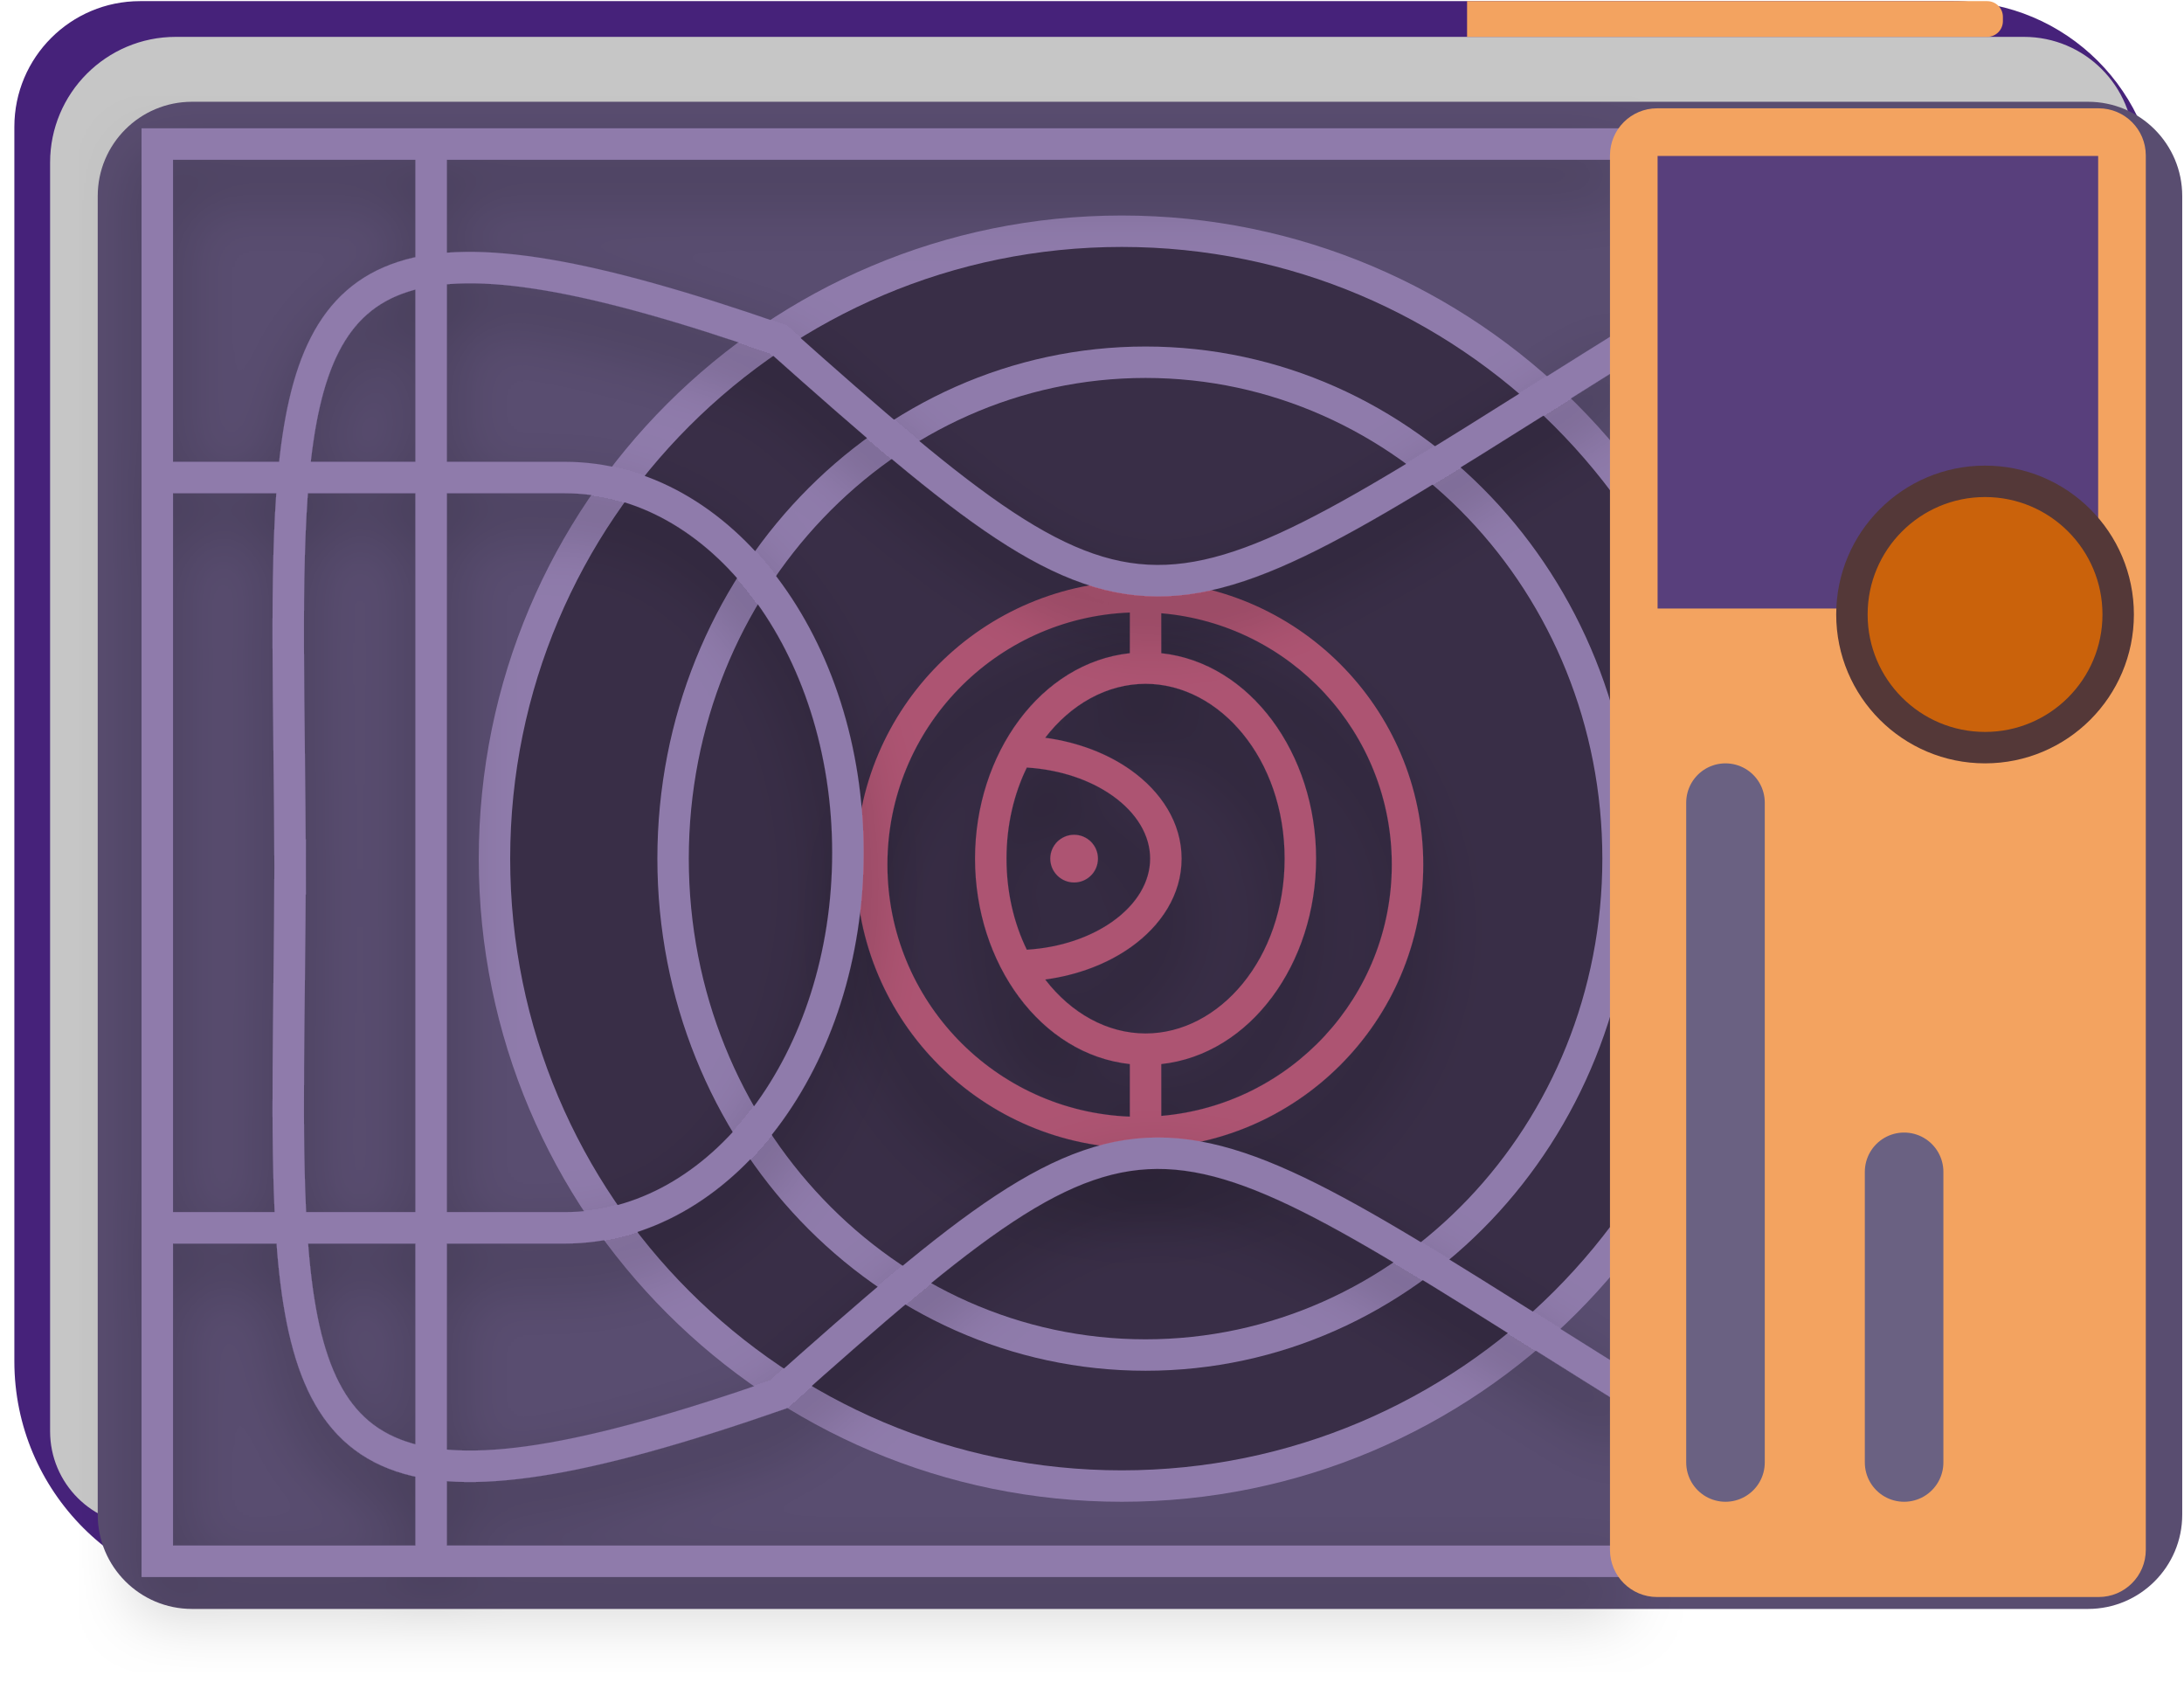
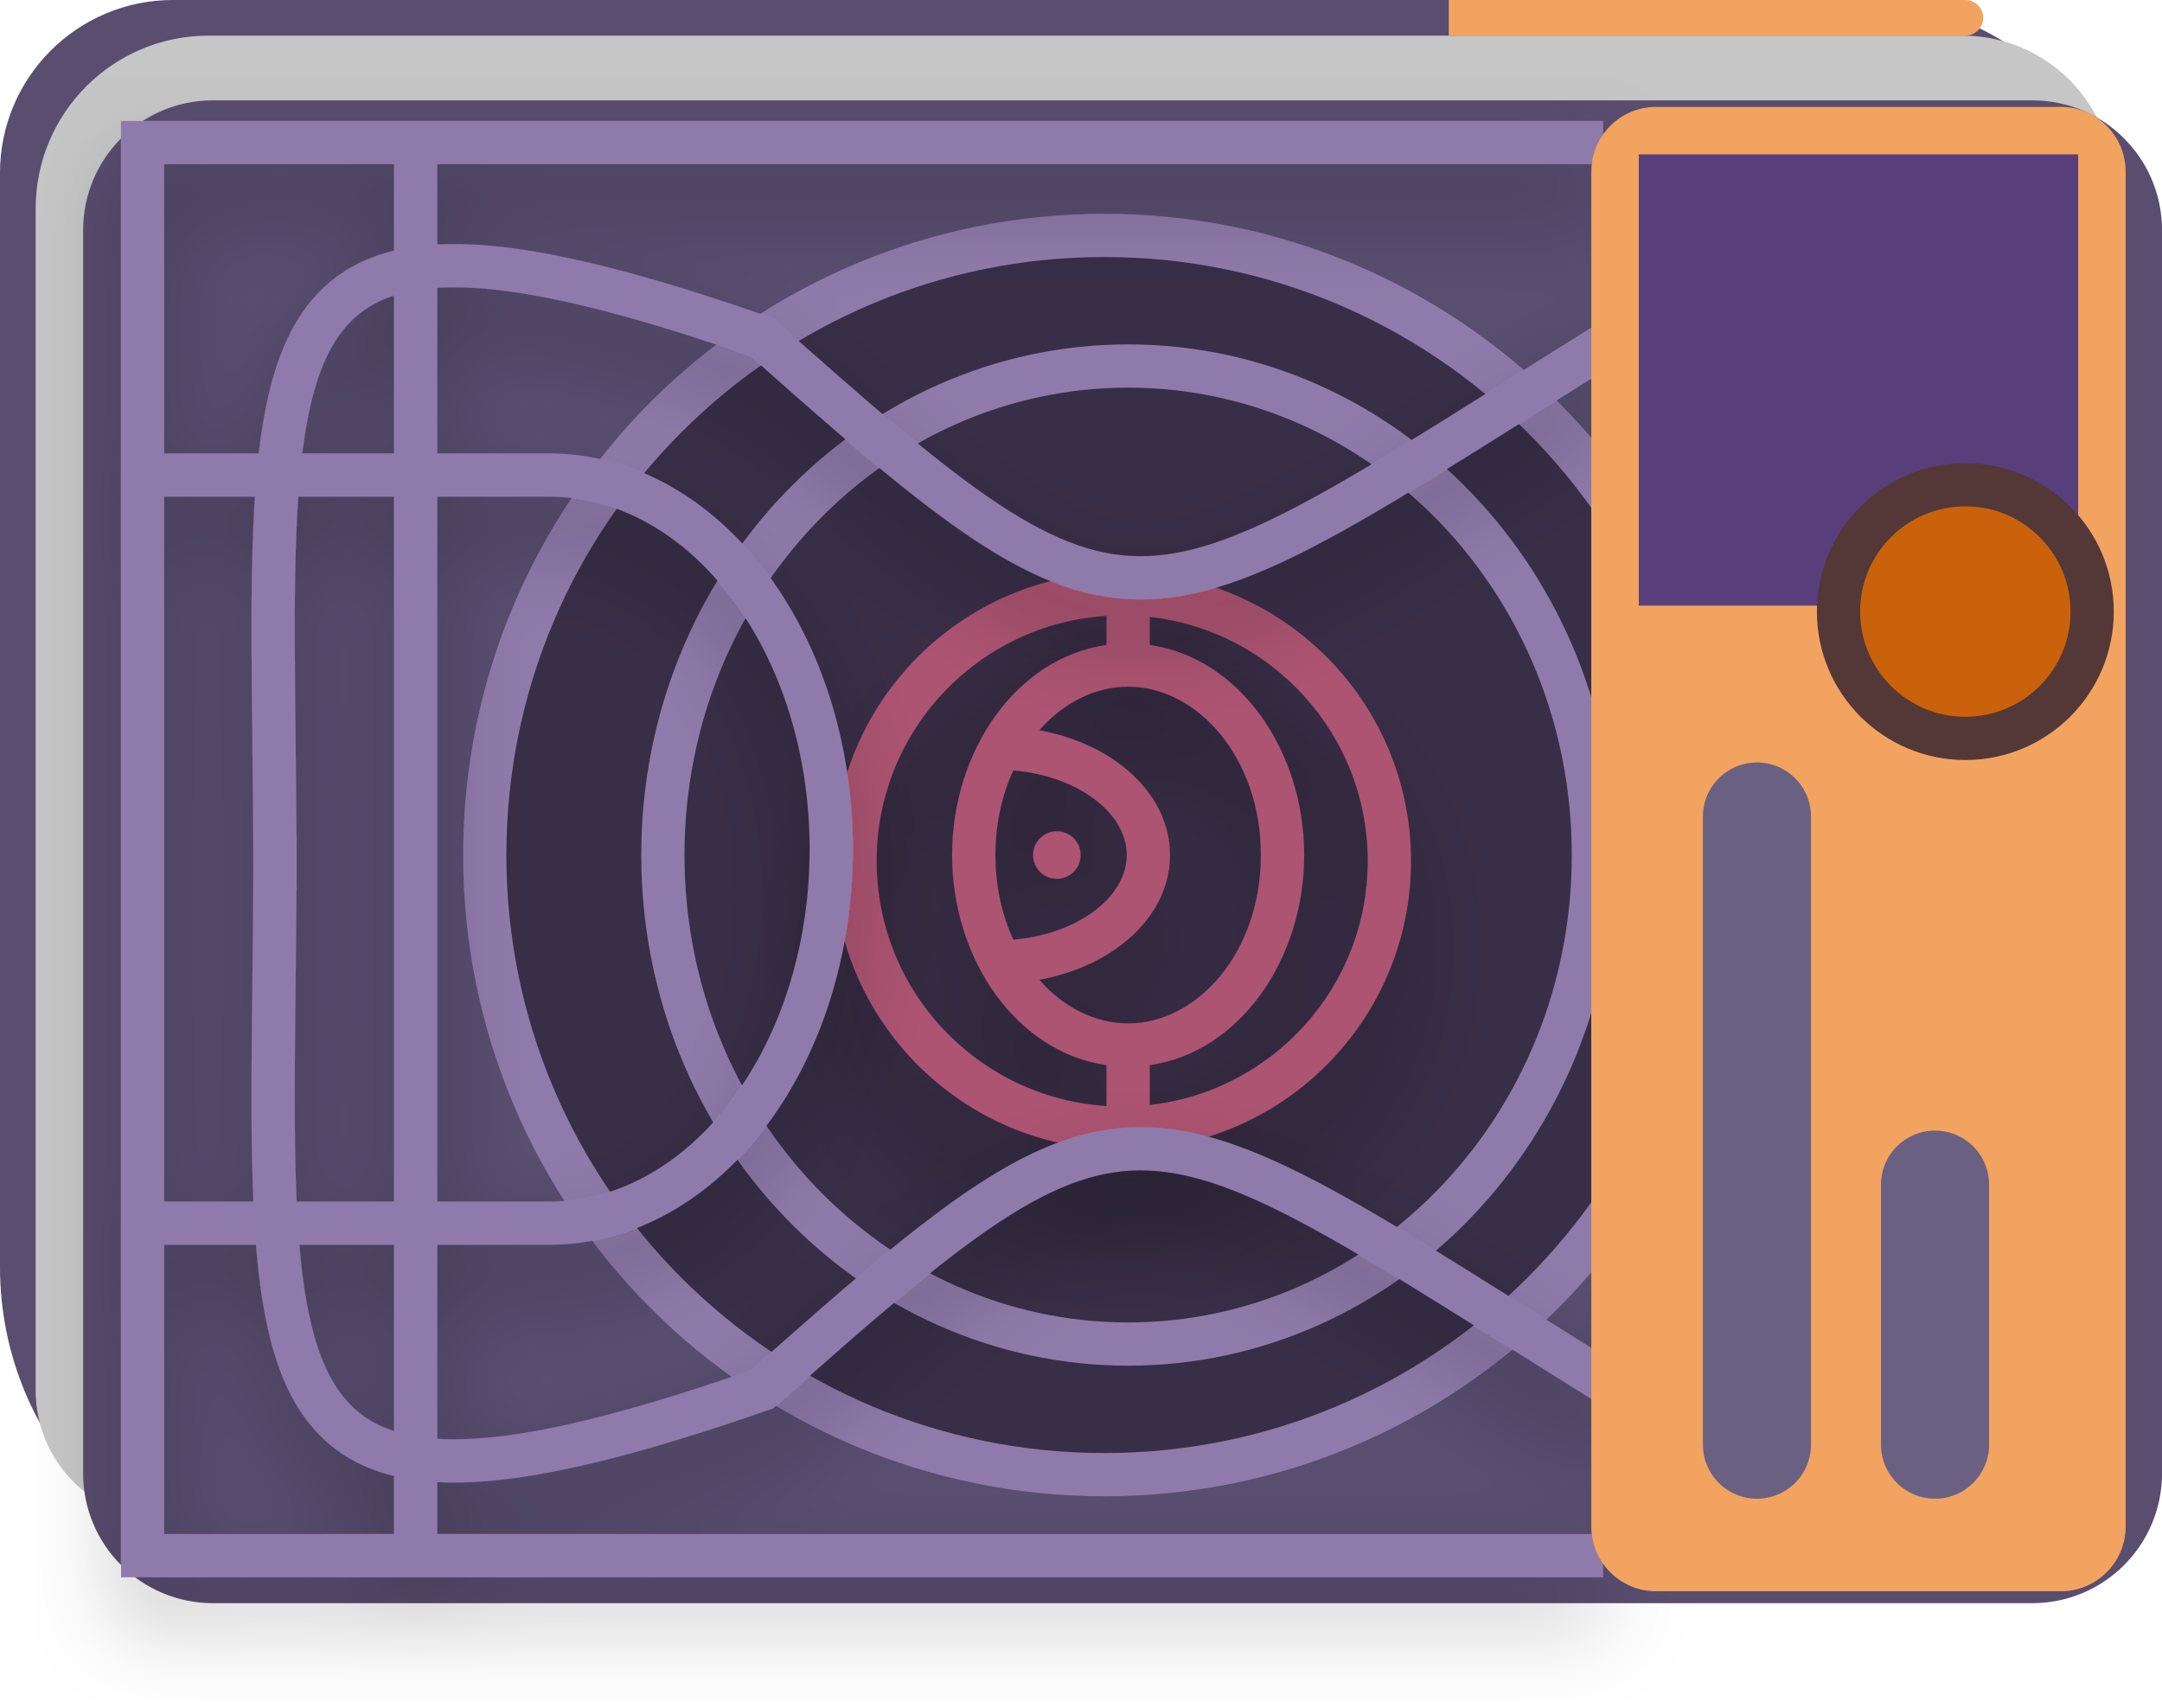
- <svg xmlns="http://www.w3.org/2000/svg" width="139" height="107" viewBox="0 0 139 107" fill="none">
+ <svg xmlns="http://www.w3.org/2000/svg" width="100" height="79" viewBox="0 0 100 79" fill="none">
  <g id="ao-chan">
-     <path id="Rectangle 74" d="M15.914 101.623C7.63 101.623 0.914 94.908 0.914 86.623L0.914 8.072C0.914 3.654 4.496 0.072 8.914 0.072L124.326 0.072C131.506 0.072 137.326 5.893 137.326 13.072L137.326 93.623C137.326 98.042 133.744 101.623 129.326 101.623L15.914 101.623Z" fill="#46227A" />
-     <path id="Rectangle 73" d="M9.188 97.076C5.875 97.076 3.188 94.39 3.188 91.076L3.188 10.346C3.188 5.927 6.77 2.346 11.188 2.346L128.811 2.346C132.677 2.346 135.811 5.48 135.811 9.346L135.811 97.076L9.188 97.076Z" fill="#C6C6C6" />
-     <rect id="Rectangle 72" x="6.22" y="102.381" width="95.905" height="132.668" rx="6" transform="rotate(-90 6.21973 102.381)" fill="#594D70" />
-     <path id="Rectangle 76" d="M93.371 2.346L93.371 0.072L126.474 0.072C127.026 0.072 127.474 0.52 127.474 1.072L127.474 1.346C127.474 1.898 127.026 2.346 126.474 2.346L93.371 2.346Z" fill="#F3A360" />
-     <circle id="Ellipse 13" cx="71.394" cy="54.637" r="39.924" transform="rotate(-90 71.3943 54.6371)" fill="#392E47" stroke="#8F7BAB" stroke-width="2" />
-     <path id="Ellipse 14" d="M72.909 23.05C89.473 23.05 102.981 37.146 102.981 54.637C102.981 72.128 89.473 86.224 72.909 86.224C56.346 86.224 42.838 72.128 42.838 54.637C42.838 37.146 56.346 23.05 72.909 23.05Z" stroke="#8F7BAB" stroke-width="2" />
+     <path id="Rectangle 74" d="M15 73.602C6.716 73.602 -2.93554e-07 66.886 -6.55671e-07 58.602L-2.86755e-06 8C-3.06068e-06 3.582 3.582 5.32492e-05 8 5.30561e-05L85.868 4.96523e-05C93.048 4.93385e-05 98.868 5.82 98.868 13L98.868 65.602C98.868 70.02 95.286 73.602 90.868 73.602L15 73.602Z" fill="#594D70" />
+     <path id="Rectangle 73" d="M7.649 70.306C4.336 70.306 1.649 67.62 1.649 64.306L1.649 9.648C1.649 5.23 5.231 1.648 9.649 1.648L90.771 1.648C94.637 1.648 97.771 4.782 97.771 8.648L97.771 70.306L7.649 70.306Z" fill="#C6C6C6" />
+     <rect id="Rectangle 72" x="3.846" y="74.151" width="69.509" height="96.155" rx="6" transform="rotate(-90 3.8457 74.1511)" fill="#594D70" />
+     <path id="Rectangle 76" d="M67.011 1.648L67.011 8.61883e-05L90.904 8.51439e-05C91.359 8.5124e-05 91.728 0.369 91.728 0.824V0.824C91.728 1.279 91.359 1.648 90.904 1.648L67.011 1.648Z" fill="#F3A360" />
+     <circle id="Ellipse 13" cx="51.082" cy="39.547" r="28.66" transform="rotate(-90 51.0823 39.5473)" fill="#392E47" stroke="#8F7BAB" stroke-width="2" />
+     <path id="Ellipse 14" d="M52.18 16.929C64.021 16.929 73.7 27.01 73.7 39.547C73.7 52.084 64.021 62.166 52.18 62.166C40.339 62.166 30.66 52.084 30.66 39.547C30.66 27.01 40.339 16.929 52.18 16.929Z" stroke="#8F7BAB" stroke-width="2" />
    <g id="Group 29" filter="url(#filter0_d)">
-       <path id="Union" fill-rule="evenodd" clip-rule="evenodd" d="M71.909 67.709L71.909 71.056C63.332 70.729 56.478 63.673 56.478 55.016C56.478 46.359 63.332 39.303 71.909 38.976L71.909 41.565C66.234 42.18 62.057 47.978 62.057 54.637C62.057 61.297 66.234 67.094 71.909 67.709ZM73.909 41.565L73.909 39.023C82.128 39.722 88.582 46.615 88.582 55.016C88.582 63.416 82.128 70.31 73.909 71.009L73.909 67.709C79.584 67.094 83.761 61.297 83.761 54.637C83.761 47.978 79.584 42.18 73.909 41.565ZM54.478 55.016C54.478 64.986 62.56 73.067 72.53 73.067C82.5 73.067 90.582 64.986 90.582 55.016C90.582 45.046 82.5 36.965 72.53 36.965C62.56 36.965 54.478 45.046 54.478 55.016ZM72.909 65.763C70.459 65.763 68.159 64.467 66.519 62.328C68.597 62.048 70.479 61.324 71.96 60.276C73.888 58.91 75.202 56.931 75.202 54.637C75.202 52.343 73.888 50.364 71.96 48.998C70.479 47.95 68.597 47.227 66.519 46.946C68.159 44.807 70.459 43.512 72.909 43.512C77.614 43.512 81.761 48.289 81.761 54.637C81.761 60.986 77.614 65.763 72.909 65.763ZM70.803 58.644C69.414 59.628 67.508 60.302 65.35 60.434C64.535 58.767 64.057 56.792 64.057 54.637C64.057 52.482 64.535 50.508 65.35 48.84C67.508 48.972 69.414 49.646 70.803 50.63C72.36 51.733 73.202 53.164 73.202 54.637C73.202 56.11 72.36 57.541 70.803 58.644ZM69.877 54.637C69.877 53.8 69.199 53.121 68.362 53.121C67.525 53.121 66.846 53.8 66.846 54.637C66.846 55.474 67.525 56.153 68.362 56.153C69.199 56.153 69.877 55.474 69.877 54.637Z" fill="#AD5472" />
+       <path id="Union" fill-rule="evenodd" clip-rule="evenodd" d="M51.18 49.264L51.18 51.158C45.245 50.784 40.547 45.852 40.547 39.822C40.547 33.792 45.245 28.86 51.18 28.486L51.18 29.83C47.016 30.429 44.039 34.724 44.039 39.547C44.039 44.371 47.016 48.666 51.18 49.264ZM53.18 29.83L53.18 28.534C58.853 29.168 63.264 33.98 63.264 39.822C63.264 45.664 58.853 50.476 53.18 51.11L53.18 49.264C57.345 48.666 60.321 44.371 60.321 39.547C60.321 34.724 57.345 30.429 53.18 29.83ZM38.547 39.822C38.547 47.2 44.528 53.181 51.905 53.181C59.283 53.181 65.264 47.2 65.264 39.822C65.264 32.444 59.283 26.463 51.905 26.463C44.528 26.463 38.547 32.444 38.547 39.822ZM52.18 47.336C50.65 47.336 49.182 46.589 48.066 45.318C49.423 45.07 50.655 44.564 51.651 43.859C53.099 42.833 54.117 41.323 54.117 39.547C54.117 37.772 53.099 36.262 51.651 35.236C50.655 34.53 49.423 34.025 48.066 33.777C49.182 32.506 50.65 31.759 52.18 31.759C55.387 31.759 58.321 35.042 58.321 39.547C58.321 44.053 55.387 47.336 52.18 47.336ZM50.495 42.227C49.573 42.88 48.31 43.343 46.868 43.461C46.346 42.33 46.039 41.003 46.039 39.547C46.039 38.092 46.346 36.764 46.868 35.634C48.31 35.752 49.573 36.215 50.495 36.868C51.572 37.631 52.117 38.593 52.117 39.547C52.117 40.502 51.572 41.464 50.495 42.227ZM49.982 39.547C49.982 38.941 49.49 38.449 48.883 38.449C48.277 38.449 47.785 38.941 47.785 39.547C47.785 40.154 48.277 40.646 48.883 40.646C49.49 40.646 49.982 40.154 49.982 39.547Z" fill="#AD5472" />
    </g>
    <g id="Vector" filter="url(#filter1_d)">
-       <path d="M103.224 99.35L10.009 99.35L10.009 9.166L103.224 9.166M27.439 9.924L27.439 98.592M18.536 78.13L35.939 78.13C45.894 78.13 53.964 67.442 53.964 54.258C53.964 41.074 45.894 30.386 35.939 30.386L18.672 30.386M18.536 78.13L10.009 78.13M18.536 78.13C18.174 72.197 18.432 64.534 18.463 55.165M18.536 78.13C19.487 93.711 24.712 97.375 49.538 88.74C73.789 67.141 73.031 69.415 104.102 88.74M18.672 30.386L10.009 30.386M18.672 30.386C18.117 36.542 18.429 44.811 18.463 55.165M18.672 30.386C19.937 16.346 25.706 13.301 49.538 21.591C73.789 43.189 73.031 40.916 104.102 21.591M18.466 53.42C18.466 54.008 18.465 54.59 18.463 55.165M18.463 55.165C18.465 55.741 18.466 56.322 18.466 56.911" stroke="#8F7BAB" stroke-width="2" shape-rendering="auto" />
+       <path d="M74.152 71.954L6.592 71.954L6.592 6.591L74.152 6.591M19.225 7.141L19.225 71.405M12.772 56.575L25.385 56.575C32.6 56.575 38.449 48.828 38.449 39.273C38.449 29.717 32.6 21.971 25.385 21.971L12.871 21.971M12.772 56.575L6.592 56.575M12.772 56.575C12.51 52.274 12.697 46.721 12.719 39.93M12.772 56.575C13.461 67.867 17.248 70.523 35.241 64.264C52.818 48.61 52.269 50.258 74.788 64.264M12.871 21.971L6.592 21.971M12.871 21.971C12.469 26.432 12.694 32.426 12.719 39.93M12.871 21.971C13.787 11.795 17.969 9.588 35.241 15.596C52.818 31.25 52.269 29.602 74.788 15.596M12.721 38.665C12.721 39.091 12.72 39.513 12.719 39.93M12.719 39.93C12.72 40.347 12.721 40.769 12.721 41.195" stroke="#8F7BAB" stroke-width="2" shape-rendering="auto" />
    </g>
-     <rect id="Rectangle 75" x="102.466" y="101.623" width="94.731" height="34.103" rx="3" transform="rotate(-90 102.466 101.623)" fill="#F3A360" />
-     <rect id="Rectangle 77" x="105.497" y="38.722" width="28.798" height="28.04" transform="rotate(-90 105.497 38.7222)" fill="#583F7C" />
-     <circle id="Ellipse 20" cx="126.338" cy="39.101" r="8.473" transform="rotate(-90 126.338 39.1012)" fill="#CA620B" stroke="#543838" stroke-width="2" />
+     <rect id="Rectangle 75" x="73.603" y="73.602" width="68.658" height="24.717" rx="3" transform="rotate(-90 73.6025 73.6018)" fill="#F3A360" />
+     <rect id="Rectangle 77" x="75.799" y="28.013" width="20.872" height="20.323" transform="rotate(-90 75.7988 28.0126)" fill="#583F7C" />
+     <circle id="Ellipse 20" cx="90.904" cy="28.287" r="5.866" transform="rotate(-90 90.9039 28.2872)" fill="#CA620B" stroke="#543838" stroke-width="2" />
    <g id="Group 28">
-       <line id="Line 5" x1="109.818" y1="93.061" x2="109.818" y2="51.074" stroke="#6A6182" stroke-width="5" stroke-linecap="round" />
-       <line id="Line 6" x1="121.186" y1="93.061" x2="121.186" y2="74.567" stroke="#6A6182" stroke-width="5" stroke-linecap="round" />
+       <line id="Line 5" x1="81.265" y1="66.82" x2="81.265" y2="37.766" stroke="#6A6182" stroke-width="5" stroke-linecap="round" />
+       <line id="Line 6" x1="89.502" y1="66.82" x2="89.502" y2="54.793" stroke="#6A6182" stroke-width="5" stroke-linecap="round" />
    </g>
  </g>
  <defs>
-     <filter id="filter0_d" x="50.478" y="36.965" width="44.103" height="44.103" filterUnits="userSpaceOnUse" color-interpolation-filters="sRGB">
+     <filter id="filter0_d" x="34.547" y="26.463" width="34.717" height="34.717" filterUnits="userSpaceOnUse" color-interpolation-filters="sRGB">
      <feFlood flood-opacity="0" result="BackgroundImageFix" />
      <feColorMatrix in="SourceAlpha" type="matrix" values="0 0 0 0 0 0 0 0 0 0 0 0 0 0 0 0 0 0 127 0" result="hardAlpha" />
      <feOffset dy="4" />
      <feGaussianBlur stdDeviation="2" />
      <feComposite in2="hardAlpha" operator="out" />
      <feColorMatrix type="matrix" values="0 0 0 0 0 0 0 0 0 0 0 0 0 0 0 0 0 0 0.25 0" />
      <feBlend mode="normal" in2="BackgroundImageFix" result="effect1_dropShadow" />
      <feBlend mode="normal" in="SourceGraphic" in2="effect1_dropShadow" result="shape" />
    </filter>
-     <filter id="filter1_d" x="5.009" y="6.166" width="103.622" height="100.184" filterUnits="userSpaceOnUse" color-interpolation-filters="sRGB">
+     <filter id="filter1_d" x="1.592" y="3.591" width="77.725" height="75.363" filterUnits="userSpaceOnUse" color-interpolation-filters="sRGB">
      <feFlood flood-opacity="0" result="BackgroundImageFix" />
      <feColorMatrix in="SourceAlpha" type="matrix" values="0 0 0 0 0 0 0 0 0 0 0 0 0 0 0 0 0 0 127 0" result="hardAlpha" />
      <feOffset dy="2" />
      <feGaussianBlur stdDeviation="2" />
      <feComposite in2="hardAlpha" operator="out" />
      <feColorMatrix type="matrix" values="0 0 0 0 0 0 0 0 0 0 0 0 0 0 0 0 0 0 0.25 0" />
      <feBlend mode="normal" in2="BackgroundImageFix" result="effect1_dropShadow" />
      <feBlend mode="normal" in="SourceGraphic" in2="effect1_dropShadow" result="shape" />
    </filter>
  </defs>
</svg>
